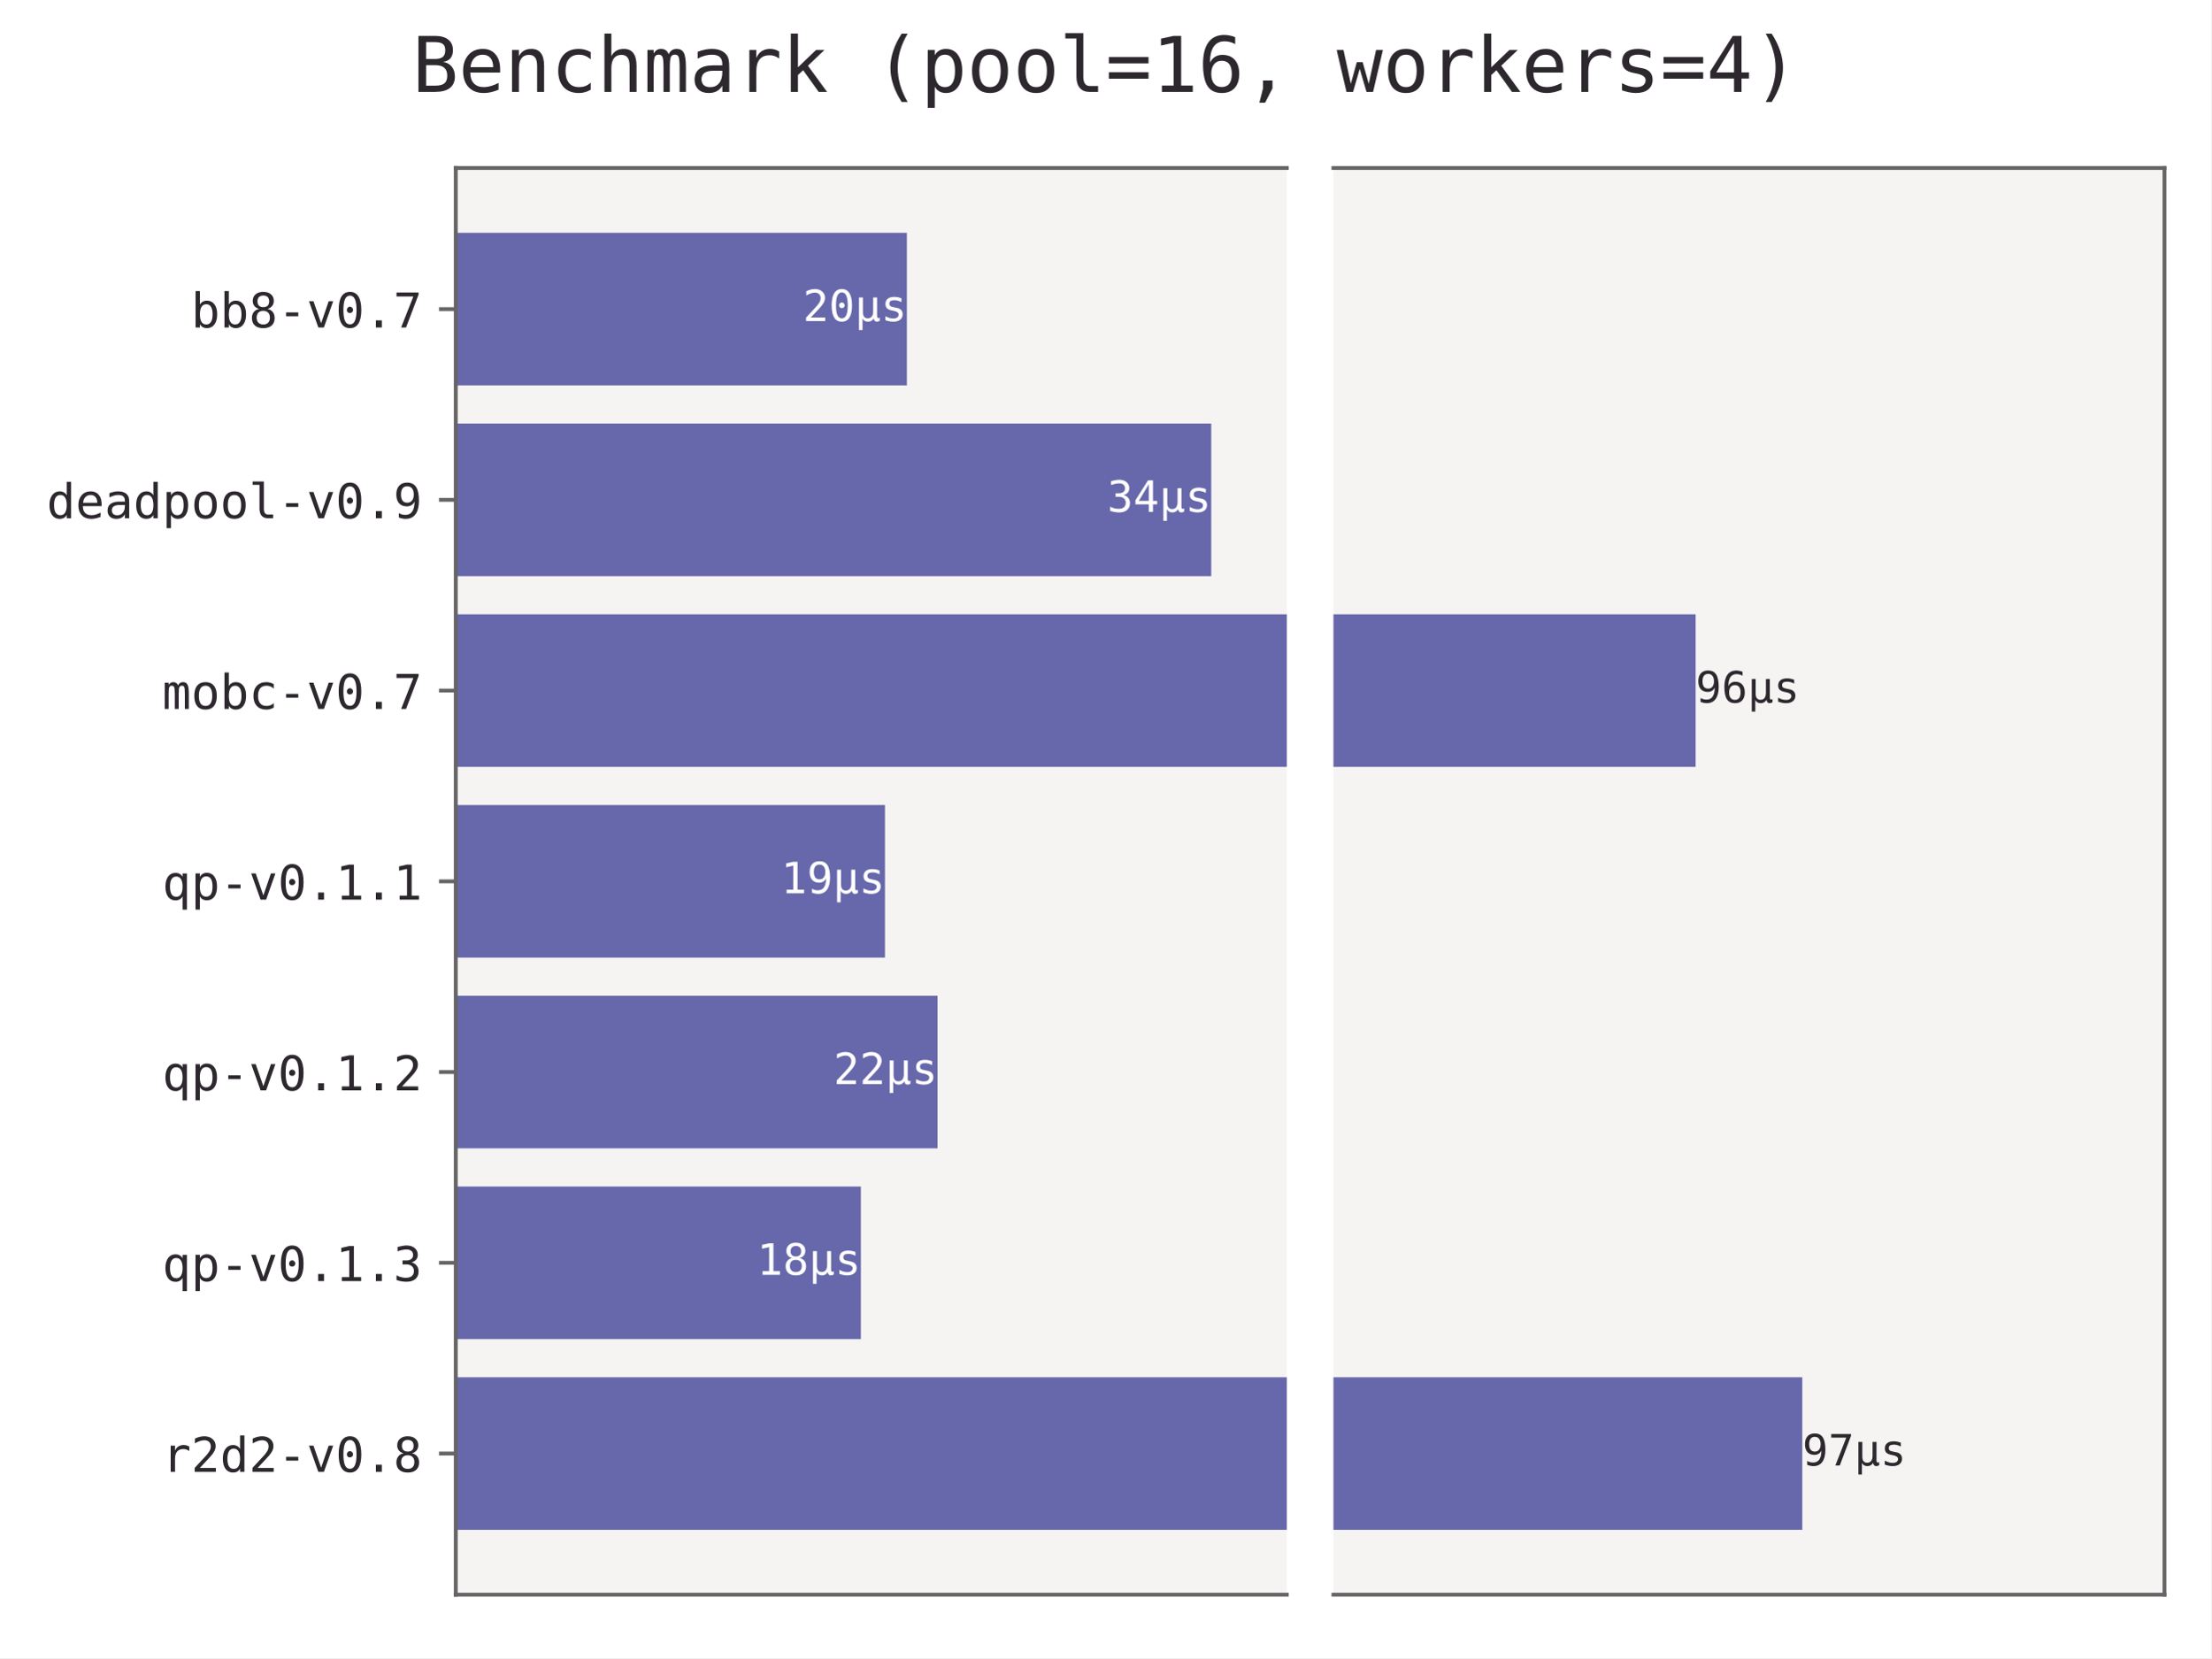
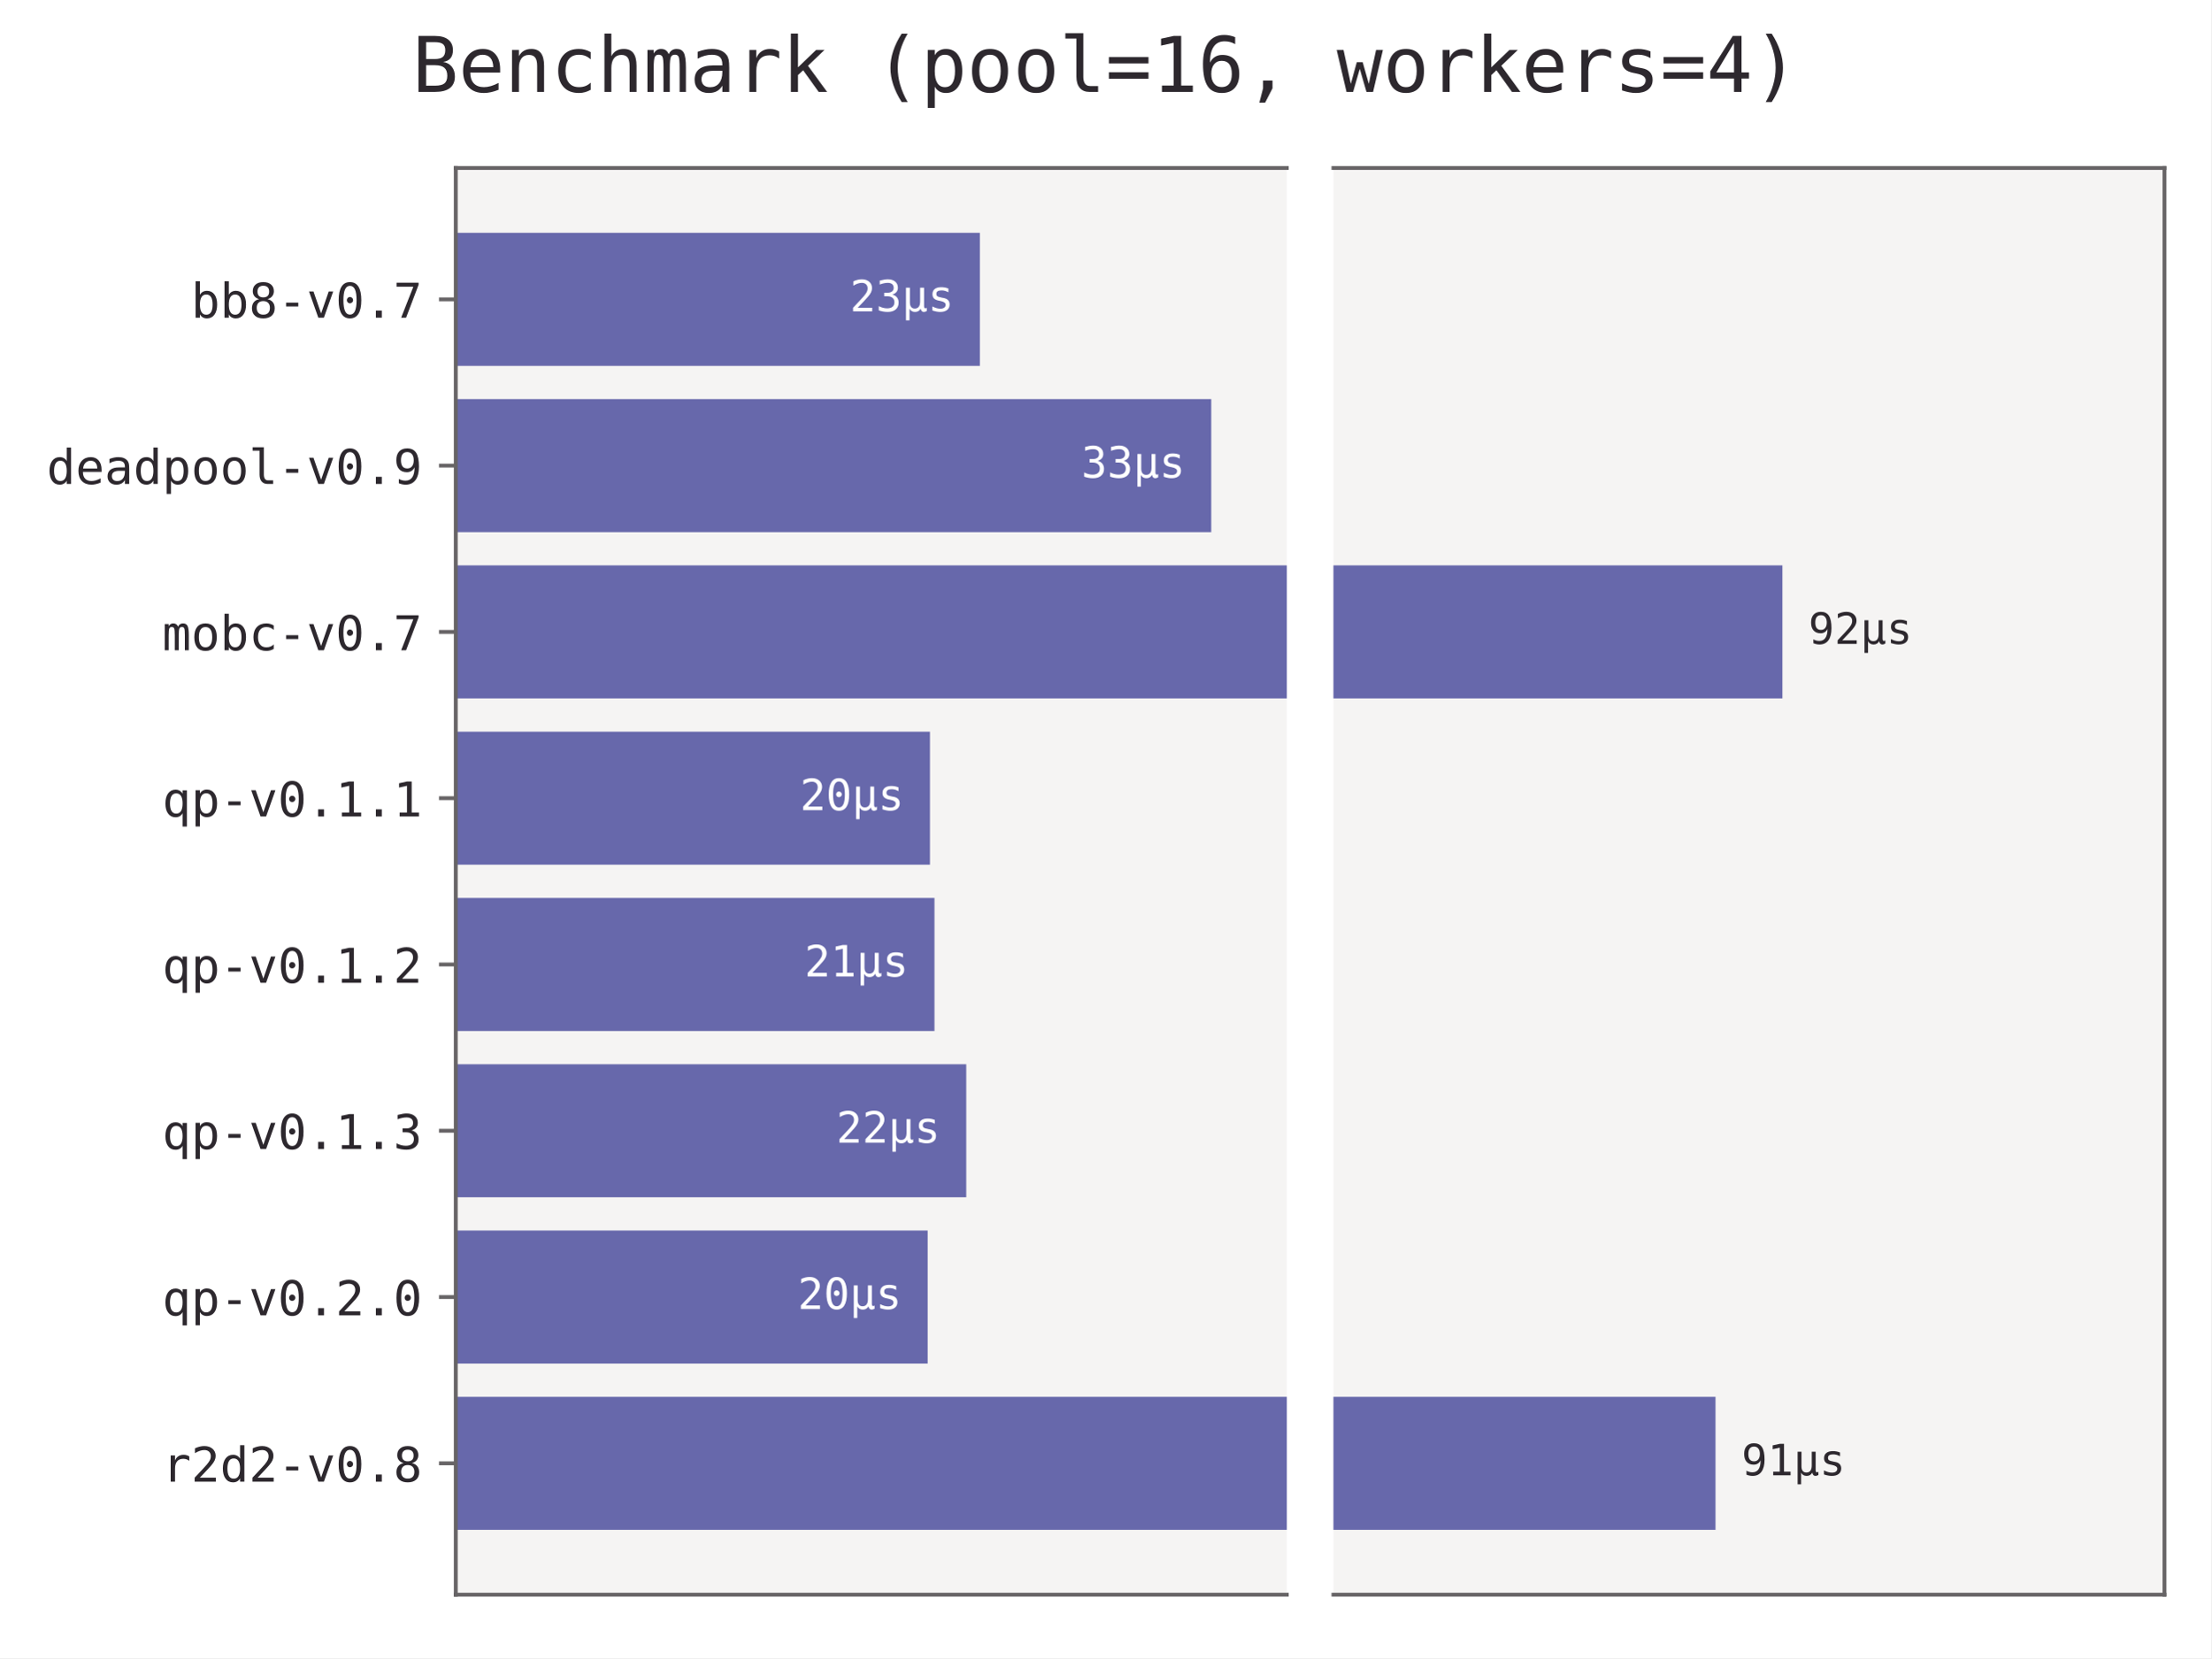
<svg xmlns="http://www.w3.org/2000/svg" xmlns:xlink="http://www.w3.org/1999/xlink" width="460.8pt" height="345.6pt" viewBox="0 0 460.8 345.6" version="1.1">
  <defs>
    <style type="text/css">*{stroke-linejoin: round; stroke-linecap: butt}</style>
  </defs>
  <g id="figure_1">
    <g id="patch_1">
      <path d="M 0 345.6  L 460.8 345.6  L 460.8 0  L 0 0  z " style="fill: #ffffff" />
    </g>
    <g id="axes_1">
      <g id="patch_2">
        <path d="M 94.984 332.38  L 268.172 332.38  L 268.172 35.01  L 94.984 35.01  z " style="fill: #f5f4f3" />
      </g>
      <g id="patch_3">
-         <path d="M 94.984 318.863  L 541.294 318.863  L 541.294 287.059  L 94.984 287.059  z " clip-path="url(#p790153c8a1)" style="fill: #6768ab" />
+         <path d="M 94.984 318.863  L 528.077 318.863  L 528.077 291.136  L 94.984 291.136  z " clip-path="url(#p1c286ed876)" style="fill: #6768ab" />
      </g>
      <g id="patch_4">
-         <path d="M 94.984 279.108  L 179.408 279.108  L 179.408 247.304  L 94.984 247.304  z " clip-path="url(#p790153c8a1)" style="fill: #6768ab" />
+         <path d="M 94.984 284.205  L 193.327 284.205  L 193.327 256.478  L 94.984 256.478  z " clip-path="url(#p1c286ed876)" style="fill: #6768ab" />
      </g>
      <g id="patch_5">
-         <path d="M 94.984 239.352  L 195.385 239.352  L 195.385 207.548  L 94.984 207.548  z " clip-path="url(#p790153c8a1)" style="fill: #6768ab" />
+         <path d="M 94.984 249.546  L 201.37 249.546  L 201.37 221.819  L 94.984 221.819  z " clip-path="url(#p1c286ed876)" style="fill: #6768ab" />
      </g>
      <g id="patch_6">
-         <path d="M 94.984 199.597  L 184.428 199.597  L 184.428 167.793  L 94.984 167.793  z " clip-path="url(#p790153c8a1)" style="fill: #6768ab" />
+         <path d="M 94.984 214.888  L 194.746 214.888  L 194.746 187.161  L 94.984 187.161  z " clip-path="url(#p1c286ed876)" style="fill: #6768ab" />
      </g>
      <g id="patch_7">
-         <path d="M 94.984 159.842  L 533.993 159.842  L 533.993 128.038  L 94.984 128.038  z " clip-path="url(#p790153c8a1)" style="fill: #6768ab" />
+         <path d="M 94.984 180.229  L 193.805 180.229  L 193.805 152.502  L 94.984 152.502  z " clip-path="url(#p1c286ed876)" style="fill: #6768ab" />
      </g>
      <g id="patch_8">
-         <path d="M 94.984 120.086  L 252.428 120.086  L 252.428 88.282  L 94.984 88.282  z " clip-path="url(#p790153c8a1)" style="fill: #6768ab" />
+         <path d="M 94.984 145.571  L 532.332 145.571  L 532.332 117.844  L 94.984 117.844  z " clip-path="url(#p1c286ed876)" style="fill: #6768ab" />
      </g>
      <g id="patch_9">
-         <path d="M 94.984 80.331  L 188.996 80.331  L 188.996 48.527  L 94.984 48.527  z " clip-path="url(#p790153c8a1)" style="fill: #6768ab" />
+         <path d="M 94.984 110.912  L 252.428 110.912  L 252.428 83.185  L 94.984 83.185  z " clip-path="url(#p1c286ed876)" style="fill: #6768ab" />
+       </g>
+       <g id="patch_10">
+         <path d="M 94.984 76.254  L 204.206 76.254  L 204.206 48.527  L 94.984 48.527  z " clip-path="url(#p1c286ed876)" style="fill: #6768ab" />
      </g>
      <g id="matplotlib.axis_1">
        <g id="ytick_1">
          <g id="line2d_1">
            <defs>
-               <path id="m0310c9c622" d="M 0 0  L -3.5 0  " style="stroke: #676466; stroke-width: 0.8" />
+               <path id="m4296946398" d="M 0 0  L -3.5 0  " style="stroke: #676466; stroke-width: 0.8" />
            </defs>
            <g>
-               <use xlink:href="#m0310c9c622" x="94.984" y="302.961" style="fill: #676466; stroke: #676466; stroke-width: 0.8" />
+               <use xlink:href="#m4296946398" x="94.984" y="305" style="fill: #676466; stroke: #676466; stroke-width: 0.8" />
            </g>
          </g>
          <g id="text_1">
-             <text style="fill: #2d282e; font: 10px 'monospace'; text-anchor: end" x="87.984" y="306.787" transform="rotate(-0, 87.98406, 306.7868)">r2d2-v0.8</text>
+             <g style="fill: #2d282e" transform="translate(33.80125 308.8256)scale(0.1 -0.1)">
+               <defs>
+                 <path id="DejaVuSansMono-72" d="M 3609 2778  Q 3425 2922 3234 2987  Q 3044 3053 2816 3053  Q 2278 3053 1993 2715  Q 1709 2378 1709 1741  L 1709 0  L 1131 0  L 1131 3500  L 1709 3500  L 1709 2816  Q 1853 3188 2151 3386  Q 2450 3584 2859 3584  Q 3072 3584 3256 3531  Q 3441 3478 3609 3366  L 3609 2778  z " transform="scale(0.015625)" />
+                 <path id="DejaVuSansMono-32" d="M 1166 531  L 3309 531  L 3309 0  L 475 0  L 475 531  Q 1059 1147 1496 1619  Q 1934 2091 2100 2284  Q 2413 2666 2522 2902  Q 2631 3138 2631 3384  Q 2631 3775 2401 3997  Q 2172 4219 1772 4219  Q 1488 4219 1175 4116  Q 863 4013 513 3803  L 513 4441  Q 834 4594 1145 4672  Q 1456 4750 1759 4750  Q 2444 4750 2861 4386  Q 3278 4022 3278 3431  Q 3278 3131 3139 2831  Q 3000 2531 2688 2169  Q 2513 1966 2180 1606  Q 1847 1247 1166 531  z " transform="scale(0.015625)" />
+                 <path id="DejaVuSansMono-64" d="M 2681 3053  L 2681 4863  L 3256 4863  L 3256 0  L 2681 0  L 2681 441  Q 2538 181 2298 45  Q 2059 -91 1747 -91  Q 1113 -91 748 401  Q 384 894 384 1759  Q 384 2613 750 3098  Q 1116 3584 1747 3584  Q 2063 3584 2303 3448  Q 2544 3313 2681 3053  z M 991 1747  Q 991 1078 1203 737  Q 1416 397 1831 397  Q 2247 397 2464 740  Q 2681 1084 2681 1747  Q 2681 2413 2464 2755  Q 2247 3097 1831 3097  Q 1416 3097 1203 2756  Q 991 2416 991 1747  z " transform="scale(0.015625)" />
+                 <path id="DejaVuSansMono-2d" d="M 1113 2009  L 2741 2009  L 2741 1497  L 1113 1497  L 1113 2009  z " transform="scale(0.015625)" />
+                 <path id="DejaVuSansMono-76" d="M 313 3500  L 909 3500  L 1925 563  L 2944 3500  L 3541 3500  L 2297 0  L 1556 0  L 313 3500  z " transform="scale(0.015625)" />
+                 <path id="DejaVuSansMono-30" d="M 1509 2344  Q 1509 2516 1629 2641  Q 1750 2766 1919 2766  Q 2094 2766 2219 2641  Q 2344 2516 2344 2344  Q 2344 2169 2220 2047  Q 2097 1925 1919 1925  Q 1744 1925 1626 2044  Q 1509 2163 1509 2344  z M 1925 4250  Q 1484 4250 1267 3775  Q 1050 3300 1050 2328  Q 1050 1359 1267 884  Q 1484 409 1925 409  Q 2369 409 2586 884  Q 2803 1359 2803 2328  Q 2803 3300 2586 3775  Q 2369 4250 1925 4250  z M 1925 4750  Q 2672 4750 3055 4137  Q 3438 3525 3438 2328  Q 3438 1134 3055 521  Q 2672 -91 1925 -91  Q 1178 -91 797 521  Q 416 1134 416 2328  Q 416 3525 797 4137  Q 1178 4750 1925 4750  z " transform="scale(0.015625)" />
+                 <path id="DejaVuSansMono-2e" d="M 1528 953  L 2316 953  L 2316 0  L 1528 0  L 1528 953  z " transform="scale(0.015625)" />
+                 <path id="DejaVuSansMono-38" d="M 1925 2216  Q 1503 2216 1273 1980  Q 1044 1744 1044 1313  Q 1044 881 1276 642  Q 1509 403 1925 403  Q 2350 403 2579 639  Q 2809 875 2809 1313  Q 2809 1741 2576 1978  Q 2344 2216 1925 2216  z M 1375 2478  Q 972 2581 745 2862  Q 519 3144 519 3541  Q 519 4097 897 4423  Q 1275 4750 1925 4750  Q 2578 4750 2956 4423  Q 3334 4097 3334 3541  Q 3334 3144 3107 2862  Q 2881 2581 2478 2478  Q 2947 2375 3195 2062  Q 3444 1750 3444 1253  Q 3444 622 3041 265  Q 2638 -91 1925 -91  Q 1213 -91 811 264  Q 409 619 409 1247  Q 409 1747 657 2061  Q 906 2375 1375 2478  z M 1147 3481  Q 1147 3106 1347 2909  Q 1547 2713 1925 2713  Q 2306 2713 2506 2909  Q 2706 3106 2706 3481  Q 2706 3863 2507 4063  Q 2309 4263 1925 4263  Q 1547 4263 1347 4061  Q 1147 3859 1147 3481  z " transform="scale(0.015625)" />
+               </defs>
+               <use xlink:href="#DejaVuSansMono-72" />
+               <use xlink:href="#DejaVuSansMono-32" x="60.205" />
+               <use xlink:href="#DejaVuSansMono-64" x="120.41" />
+               <use xlink:href="#DejaVuSansMono-32" x="180.615" />
+               <use xlink:href="#DejaVuSansMono-2d" x="240.82" />
+               <use xlink:href="#DejaVuSansMono-76" x="301.025" />
+               <use xlink:href="#DejaVuSansMono-30" x="361.23" />
+               <use xlink:href="#DejaVuSansMono-2e" x="421.436" />
+               <use xlink:href="#DejaVuSansMono-38" x="481.641" />
+             </g>
          </g>
        </g>
        <g id="ytick_2">
          <g id="line2d_2">
            <g>
-               <use xlink:href="#m0310c9c622" x="94.984" y="263.206" style="fill: #676466; stroke: #676466; stroke-width: 0.8" />
+               <use xlink:href="#m4296946398" x="94.984" y="270.341" style="fill: #676466; stroke: #676466; stroke-width: 0.8" />
            </g>
          </g>
          <g id="text_2">
-             <text style="fill: #2d282e; font: 10px 'monospace'; text-anchor: end" x="87.984" y="267.021" transform="rotate(-0, 87.98406, 267.0213)">qp-v0.1.3</text>
+             <g style="fill: #2d282e" transform="translate(33.80125 274.1569)scale(0.1 -0.1)">
+               <defs>
+                 <path id="DejaVuSansMono-71" d="M 1038 1734  Q 1038 1066 1248 725  Q 1459 384 1875 384  Q 2291 384 2505 726  Q 2719 1069 2719 1734  Q 2719 2400 2505 2742  Q 2291 3084 1875 3084  Q 1459 3084 1248 2743  Q 1038 2403 1038 1734  z M 2719 434  Q 2578 175 2339 36  Q 2100 -103 1784 -103  Q 1156 -103 792 383  Q 428 869 428 1722  Q 428 2591 790 3081  Q 1153 3572 1784 3572  Q 2097 3572 2336 3436  Q 2575 3300 2719 3041  L 2719 3488  L 3297 3488  L 3297 -1344  L 2719 -1344  L 2719 434  z " transform="scale(0.015625)" />
+                 <path id="DejaVuSansMono-70" d="M 1172 441  L 1172 -1331  L 594 -1331  L 594 3500  L 1172 3500  L 1172 3053  Q 1316 3313 1555 3448  Q 1794 3584 2106 3584  Q 2741 3584 3102 3093  Q 3463 2603 3463 1734  Q 3463 881 3100 395  Q 2738 -91 2106 -91  Q 1788 -91 1548 45  Q 1309 181 1172 441  z M 2859 1747  Q 2859 2416 2648 2756  Q 2438 3097 2022 3097  Q 1603 3097 1387 2755  Q 1172 2413 1172 1747  Q 1172 1084 1387 740  Q 1603 397 2022 397  Q 2438 397 2648 737  Q 2859 1078 2859 1747  z " transform="scale(0.015625)" />
+               </defs>
+               <use xlink:href="#DejaVuSansMono-71" />
+               <use xlink:href="#DejaVuSansMono-70" x="60.205" />
+               <use xlink:href="#DejaVuSansMono-2d" x="120.41" />
+               <use xlink:href="#DejaVuSansMono-76" x="180.615" />
+               <use xlink:href="#DejaVuSansMono-30" x="240.82" />
+               <use xlink:href="#DejaVuSansMono-2e" x="301.025" />
+               <use xlink:href="#DejaVuSansMono-32" x="361.23" />
+               <use xlink:href="#DejaVuSansMono-2e" x="421.436" />
+               <use xlink:href="#DejaVuSansMono-30" x="481.641" />
+             </g>
          </g>
        </g>
        <g id="ytick_3">
          <g id="line2d_3">
            <g>
-               <use xlink:href="#m0310c9c622" x="94.984" y="223.45" style="fill: #676466; stroke: #676466; stroke-width: 0.8" />
+               <use xlink:href="#m4296946398" x="94.984" y="235.683" style="fill: #676466; stroke: #676466; stroke-width: 0.8" />
            </g>
          </g>
          <g id="text_3">
-             <text style="fill: #2d282e; font: 10px 'monospace'; text-anchor: end" x="87.984" y="227.266" transform="rotate(-0, 87.98406, 227.266)">qp-v0.1.2</text>
+             <g style="fill: #2d282e" transform="translate(33.80125 239.4984)scale(0.1 -0.1)">
+               <defs>
+                 <path id="DejaVuSansMono-31" d="M 844 531  L 1825 531  L 1825 4097  L 769 3859  L 769 4434  L 1819 4666  L 2450 4666  L 2450 531  L 3419 531  L 3419 0  L 844 0  L 844 531  z " transform="scale(0.015625)" />
+                 <path id="DejaVuSansMono-33" d="M 2425 2497  Q 2884 2375 3128 2064  Q 3372 1753 3372 1288  Q 3372 644 2939 276  Q 2506 -91 1741 -91  Q 1419 -91 1084 -31  Q 750 28 428 141  L 428 769  Q 747 603 1056 522  Q 1366 441 1672 441  Q 2191 441 2469 675  Q 2747 909 2747 1350  Q 2747 1756 2469 1995  Q 2191 2234 1716 2234  L 1234 2234  L 1234 2753  L 1716 2753  Q 2150 2753 2394 2943  Q 2638 3134 2638 3475  Q 2638 3834 2411 4026  Q 2184 4219 1766 4219  Q 1488 4219 1191 4156  Q 894 4094 569 3969  L 569 4550  Q 947 4650 1242 4700  Q 1538 4750 1766 4750  Q 2447 4750 2855 4408  Q 3263 4066 3263 3500  Q 3263 3116 3048 2859  Q 2834 2603 2425 2497  z " transform="scale(0.015625)" />
+               </defs>
+               <use xlink:href="#DejaVuSansMono-71" />
+               <use xlink:href="#DejaVuSansMono-70" x="60.205" />
+               <use xlink:href="#DejaVuSansMono-2d" x="120.41" />
+               <use xlink:href="#DejaVuSansMono-76" x="180.615" />
+               <use xlink:href="#DejaVuSansMono-30" x="240.82" />
+               <use xlink:href="#DejaVuSansMono-2e" x="301.025" />
+               <use xlink:href="#DejaVuSansMono-31" x="361.23" />
+               <use xlink:href="#DejaVuSansMono-2e" x="421.436" />
+               <use xlink:href="#DejaVuSansMono-33" x="481.641" />
+             </g>
          </g>
        </g>
        <g id="ytick_4">
          <g id="line2d_4">
            <g>
-               <use xlink:href="#m0310c9c622" x="94.984" y="183.695" style="fill: #676466; stroke: #676466; stroke-width: 0.8" />
+               <use xlink:href="#m4296946398" x="94.984" y="201.024" style="fill: #676466; stroke: #676466; stroke-width: 0.8" />
            </g>
          </g>
          <g id="text_4">
-             <text style="fill: #2d282e; font: 10px 'monospace'; text-anchor: end" x="87.984" y="187.511" transform="rotate(-0, 87.98406, 187.5106)">qp-v0.1.1</text>
+             <g style="fill: #2d282e" transform="translate(33.80125 204.8399)scale(0.1 -0.1)">
+               <use xlink:href="#DejaVuSansMono-71" />
+               <use xlink:href="#DejaVuSansMono-70" x="60.205" />
+               <use xlink:href="#DejaVuSansMono-2d" x="120.41" />
+               <use xlink:href="#DejaVuSansMono-76" x="180.615" />
+               <use xlink:href="#DejaVuSansMono-30" x="240.82" />
+               <use xlink:href="#DejaVuSansMono-2e" x="301.025" />
+               <use xlink:href="#DejaVuSansMono-31" x="361.23" />
+               <use xlink:href="#DejaVuSansMono-2e" x="421.436" />
+               <use xlink:href="#DejaVuSansMono-32" x="481.641" />
+             </g>
          </g>
        </g>
        <g id="ytick_5">
          <g id="line2d_5">
            <g>
-               <use xlink:href="#m0310c9c622" x="94.984" y="143.94" style="fill: #676466; stroke: #676466; stroke-width: 0.8" />
+               <use xlink:href="#m4296946398" x="94.984" y="166.366" style="fill: #676466; stroke: #676466; stroke-width: 0.8" />
            </g>
          </g>
          <g id="text_5">
-             <text style="fill: #2d282e; font: 10px 'monospace'; text-anchor: end" x="87.984" y="147.765" transform="rotate(-0, 87.98406, 147.7654)">mobc-v0.7</text>
+             <g style="fill: #2d282e" transform="translate(33.80125 170.1814)scale(0.1 -0.1)">
+               <use xlink:href="#DejaVuSansMono-71" />
+               <use xlink:href="#DejaVuSansMono-70" x="60.205" />
+               <use xlink:href="#DejaVuSansMono-2d" x="120.41" />
+               <use xlink:href="#DejaVuSansMono-76" x="180.615" />
+               <use xlink:href="#DejaVuSansMono-30" x="240.82" />
+               <use xlink:href="#DejaVuSansMono-2e" x="301.025" />
+               <use xlink:href="#DejaVuSansMono-31" x="361.23" />
+               <use xlink:href="#DejaVuSansMono-2e" x="421.436" />
+               <use xlink:href="#DejaVuSansMono-31" x="481.641" />
+             </g>
          </g>
        </g>
        <g id="ytick_6">
          <g id="line2d_6">
            <g>
-               <use xlink:href="#m0310c9c622" x="94.984" y="104.184" style="fill: #676466; stroke: #676466; stroke-width: 0.8" />
+               <use xlink:href="#m4296946398" x="94.984" y="131.707" style="fill: #676466; stroke: #676466; stroke-width: 0.8" />
            </g>
          </g>
          <g id="text_6">
-             <text style="fill: #2d282e; font: 10px 'monospace'; text-anchor: end" x="87.984" y="108.01" transform="rotate(-0, 87.98406, 108.0101)">deadpool-v0.9</text>
+             <g style="fill: #2d282e" transform="translate(33.80125 135.533)scale(0.1 -0.1)">
+               <defs>
+                 <path id="DejaVuSansMono-6d" d="M 2113 3144  Q 2219 3369 2383 3476  Q 2547 3584 2778 3584  Q 3200 3584 3373 3257  Q 3547 2931 3547 2028  L 3547 0  L 3022 0  L 3022 2003  Q 3022 2744 2939 2923  Q 2856 3103 2638 3103  Q 2388 3103 2295 2911  Q 2203 2719 2203 2003  L 2203 0  L 1678 0  L 1678 2003  Q 1678 2753 1589 2928  Q 1500 3103 1269 3103  Q 1041 3103 952 2911  Q 863 2719 863 2003  L 863 0  L 341 0  L 341 3500  L 863 3500  L 863 3200  Q 966 3388 1120 3486  Q 1275 3584 1472 3584  Q 1709 3584 1867 3475  Q 2025 3366 2113 3144  z " transform="scale(0.015625)" />
+                 <path id="DejaVuSansMono-6f" d="M 1925 3097  Q 1488 3097 1263 2756  Q 1038 2416 1038 1747  Q 1038 1081 1263 739  Q 1488 397 1925 397  Q 2366 397 2591 739  Q 2816 1081 2816 1747  Q 2816 2416 2591 2756  Q 2366 3097 1925 3097  z M 1925 3584  Q 2653 3584 3039 3112  Q 3425 2641 3425 1747  Q 3425 850 3040 379  Q 2656 -91 1925 -91  Q 1197 -91 812 379  Q 428 850 428 1747  Q 428 2641 812 3112  Q 1197 3584 1925 3584  z " transform="scale(0.015625)" />
+                 <path id="DejaVuSansMono-62" d="M 2869 1747  Q 2869 2416 2656 2756  Q 2444 3097 2028 3097  Q 1609 3097 1393 2755  Q 1178 2413 1178 1747  Q 1178 1084 1393 740  Q 1609 397 2028 397  Q 2444 397 2656 737  Q 2869 1078 2869 1747  z M 1178 3053  Q 1316 3309 1558 3446  Q 1800 3584 2119 3584  Q 2750 3584 3112 3098  Q 3475 2613 3475 1759  Q 3475 894 3111 401  Q 2747 -91 2113 -91  Q 1800 -91 1561 45  Q 1322 181 1178 441  L 1178 0  L 603 0  L 603 4863  L 1178 4863  L 1178 3053  z " transform="scale(0.015625)" />
+                 <path id="DejaVuSansMono-63" d="M 3316 178  Q 3084 44 2839 -23  Q 2594 -91 2338 -91  Q 1525 -91 1067 396  Q 609 884 609 1747  Q 609 2609 1067 3096  Q 1525 3584 2338 3584  Q 2591 3584 2831 3518  Q 3072 3453 3316 3316  L 3316 2713  Q 3088 2916 2858 3006  Q 2628 3097 2338 3097  Q 1797 3097 1506 2747  Q 1216 2397 1216 1747  Q 1216 1100 1508 748  Q 1800 397 2338 397  Q 2638 397 2875 489  Q 3113 581 3316 775  L 3316 178  z " transform="scale(0.015625)" />
+                 <path id="DejaVuSansMono-37" d="M 434 4666  L 3372 4666  L 3372 4397  L 1703 0  L 1044 0  L 2669 4134  L 434 4134  L 434 4666  z " transform="scale(0.015625)" />
+               </defs>
+               <use xlink:href="#DejaVuSansMono-6d" />
+               <use xlink:href="#DejaVuSansMono-6f" x="60.205" />
+               <use xlink:href="#DejaVuSansMono-62" x="120.41" />
+               <use xlink:href="#DejaVuSansMono-63" x="180.615" />
+               <use xlink:href="#DejaVuSansMono-2d" x="240.82" />
+               <use xlink:href="#DejaVuSansMono-76" x="301.025" />
+               <use xlink:href="#DejaVuSansMono-30" x="361.23" />
+               <use xlink:href="#DejaVuSansMono-2e" x="421.436" />
+               <use xlink:href="#DejaVuSansMono-37" x="481.641" />
+             </g>
          </g>
        </g>
        <g id="ytick_7">
          <g id="line2d_7">
            <g>
-               <use xlink:href="#m0310c9c622" x="94.984" y="64.429" style="fill: #676466; stroke: #676466; stroke-width: 0.8" />
+               <use xlink:href="#m4296946398" x="94.984" y="97.049" style="fill: #676466; stroke: #676466; stroke-width: 0.8" />
            </g>
          </g>
          <g id="text_7">
-             <text style="fill: #2d282e; font: 10px 'monospace'; text-anchor: end" x="87.984" y="68.255" transform="rotate(-0, 87.98406, 68.25474)">bb8-v0.7</text>
-           </g>
-         </g>
-       </g>
-       <g id="patch_10">
+             <g style="fill: #2d282e" transform="translate(9.72 100.8745)scale(0.1 -0.1)">
+               <defs>
+                 <path id="DejaVuSansMono-65" d="M 3475 1894  L 3475 1613  L 984 1613  L 984 1594  Q 984 1022 1282 709  Q 1581 397 2125 397  Q 2400 397 2700 484  Q 3000 572 3341 750  L 3341 178  Q 3013 44 2708 -23  Q 2403 -91 2119 -91  Q 1303 -91 843 398  Q 384 888 384 1747  Q 384 2584 834 3084  Q 1284 3584 2034 3584  Q 2703 3584 3089 3131  Q 3475 2678 3475 1894  z M 2900 2063  Q 2888 2569 2661 2833  Q 2434 3097 2009 3097  Q 1594 3097 1325 2822  Q 1056 2547 1006 2059  L 2900 2063  z " transform="scale(0.015625)" />
+                 <path id="DejaVuSansMono-61" d="M 2194 1759  L 2003 1759  Q 1500 1759 1245 1582  Q 991 1406 991 1056  Q 991 741 1181 566  Q 1372 391 1709 391  Q 2184 391 2456 720  Q 2728 1050 2731 1631  L 2731 1759  L 2194 1759  z M 3309 1997  L 3309 0  L 2731 0  L 2731 519  Q 2547 206 2267 57  Q 1988 -91 1588 -91  Q 1053 -91 734 211  Q 416 513 416 1019  Q 416 1603 808 1906  Q 1200 2209 1959 2209  L 2731 2209  L 2731 2300  Q 2728 2719 2518 2908  Q 2309 3097 1850 3097  Q 1556 3097 1256 3012  Q 956 2928 672 2766  L 672 3341  Q 991 3463 1283 3523  Q 1575 3584 1850 3584  Q 2284 3584 2592 3456  Q 2900 3328 3091 3072  Q 3209 2916 3259 2686  Q 3309 2456 3309 1997  z " transform="scale(0.015625)" />
+                 <path id="DejaVuSansMono-6c" d="M 1997 1269  Q 1997 881 2139 684  Q 2281 488 2559 488  L 3231 488  L 3231 0  L 2503 0  Q 1988 0 1705 331  Q 1422 663 1422 1269  L 1422 4447  L 500 4447  L 500 4897  L 1997 4897  L 1997 1269  z " transform="scale(0.015625)" />
+                 <path id="DejaVuSansMono-39" d="M 1863 2069  Q 2266 2069 2495 2359  Q 2725 2650 2725 3163  Q 2725 3675 2495 3965  Q 2266 4256 1863 4256  Q 1444 4256 1231 3979  Q 1019 3703 1019 3163  Q 1019 2619 1230 2344  Q 1441 2069 1863 2069  z M 738 97  L 738 678  Q 934 563 1156 502  Q 1378 441 1619 441  Q 2219 441 2526 892  Q 2834 1344 2834 2222  Q 2688 1909 2422 1742  Q 2156 1575 1813 1575  Q 1138 1575 767 1990  Q 397 2406 397 3169  Q 397 3922 776 4336  Q 1156 4750 1850 4750  Q 2663 4750 3041 4165  Q 3419 3581 3419 2328  Q 3419 1150 2964 529  Q 2509 -91 1644 -91  Q 1416 -91 1184 -42  Q 953 6 738 97  z " transform="scale(0.015625)" />
+               </defs>
+               <use xlink:href="#DejaVuSansMono-64" />
+               <use xlink:href="#DejaVuSansMono-65" x="60.205" />
+               <use xlink:href="#DejaVuSansMono-61" x="120.41" />
+               <use xlink:href="#DejaVuSansMono-64" x="180.615" />
+               <use xlink:href="#DejaVuSansMono-70" x="240.82" />
+               <use xlink:href="#DejaVuSansMono-6f" x="301.025" />
+               <use xlink:href="#DejaVuSansMono-6f" x="361.23" />
+               <use xlink:href="#DejaVuSansMono-6c" x="421.436" />
+               <use xlink:href="#DejaVuSansMono-2d" x="481.641" />
+               <use xlink:href="#DejaVuSansMono-76" x="541.846" />
+               <use xlink:href="#DejaVuSansMono-30" x="602.051" />
+               <use xlink:href="#DejaVuSansMono-2e" x="662.256" />
+               <use xlink:href="#DejaVuSansMono-39" x="722.461" />
+             </g>
+           </g>
+         </g>
+         <g id="ytick_8">
+           <g id="line2d_8">
+             <g>
+               <use xlink:href="#m4296946398" x="94.984" y="62.39" style="fill: #676466; stroke: #676466; stroke-width: 0.8" />
+             </g>
+           </g>
+           <g id="text_8">
+             <g style="fill: #2d282e" transform="translate(39.82156 66.216)scale(0.1 -0.1)">
+               <use xlink:href="#DejaVuSansMono-62" />
+               <use xlink:href="#DejaVuSansMono-62" x="60.205" />
+               <use xlink:href="#DejaVuSansMono-38" x="120.41" />
+               <use xlink:href="#DejaVuSansMono-2d" x="180.615" />
+               <use xlink:href="#DejaVuSansMono-76" x="240.82" />
+               <use xlink:href="#DejaVuSansMono-30" x="301.025" />
+               <use xlink:href="#DejaVuSansMono-2e" x="361.23" />
+               <use xlink:href="#DejaVuSansMono-37" x="421.436" />
+             </g>
+           </g>
+         </g>
+       </g>
+       <g id="patch_11">
        <path d="M 94.984 332.38  L 94.984 35.01  " style="fill: none; stroke: #676466; stroke-width: 0.8; stroke-linejoin: miter; stroke-linecap: square" />
      </g>
-       <g id="patch_11">
+       <g id="patch_12">
        <path d="M 94.984 332.38  L 268.172 332.38  " style="fill: none; stroke: #676466; stroke-width: 0.8; stroke-linejoin: miter; stroke-linecap: square" />
      </g>
-       <g id="patch_12">
+       <g id="patch_13">
        <path d="M 94.984 35.01  L 268.172 35.01  " style="fill: none; stroke: #676466; stroke-width: 0.8; stroke-linejoin: miter; stroke-linecap: square" />
      </g>
-       <g id="text_8">
-         <text style="fill: #ffffff; font: 9px 'monospace'; text-anchor: end" x="179.408" y="265.703" transform="rotate(-0, 179.4079, 265.7032)"> 18µs </text>
-       </g>
      <g id="text_9">
-         <text style="fill: #ffffff; font: 9px 'monospace'; text-anchor: end" x="195.385" y="225.948" transform="rotate(-0, 195.3845, 225.9478)"> 22µs </text>
+         <g style="fill: #ffffff" transform="translate(160.8175 272.8388)scale(0.09 -0.09)">
+           <defs>
+             <path id="DejaVuSansMono-20" transform="scale(0.015625)" />
+             <path id="DejaVuSansMono-b5" d="M 609 -1338  L 609 3500  L 1184 3500  L 1184 1325  Q 1184 881 1371 645  Q 1559 409 1906 409  Q 2303 409 2504 675  Q 2706 941 2706 1459  L 2706 3500  L 3284 3500  L 3284 800  Q 3284 616 3334 528  Q 3384 441 3488 441  Q 3516 441 3561 456  Q 3606 472 3694 513  L 3694 50  Q 3575 -22 3469 -56  Q 3363 -91 3256 -91  Q 3063 -91 2945 32  Q 2828 156 2791 403  Q 2647 153 2439 31  Q 2231 -91 1953 -91  Q 1666 -91 1467 28  Q 1269 147 1131 397  L 1131 -1338  L 609 -1338  z " transform="scale(0.015625)" />
+             <path id="DejaVuSansMono-73" d="M 3041 3378  L 3041 2816  Q 2794 2959 2544 3031  Q 2294 3103 2034 3103  Q 1644 3103 1451 2976  Q 1259 2850 1259 2591  Q 1259 2356 1403 2240  Q 1547 2125 2119 2016  L 2350 1972  Q 2778 1891 2998 1647  Q 3219 1403 3219 1013  Q 3219 494 2850 201  Q 2481 -91 1825 -91  Q 1566 -91 1281 -36  Q 997 19 666 128  L 666 722  Q 988 556 1281 473  Q 1575 391 1838 391  Q 2219 391 2428 545  Q 2638 700 2638 978  Q 2638 1378 1872 1531  L 1847 1538  L 1631 1581  Q 1134 1678 906 1908  Q 678 2138 678 2534  Q 678 3038 1018 3311  Q 1359 3584 1991 3584  Q 2272 3584 2531 3532  Q 2791 3481 3041 3378  z " transform="scale(0.015625)" />
+           </defs>
+           <use xlink:href="#DejaVuSansMono-20" />
+           <use xlink:href="#DejaVuSansMono-32" x="60.205" />
+           <use xlink:href="#DejaVuSansMono-30" x="120.41" />
+           <use xlink:href="#DejaVuSansMono-b5" x="180.615" />
+           <use xlink:href="#DejaVuSansMono-73" x="240.82" />
+           <use xlink:href="#DejaVuSansMono-20" x="301.025" />
+         </g>
      </g>
      <g id="text_10">
-         <text style="fill: #ffffff; font: 9px 'monospace'; text-anchor: end" x="184.428" y="186.192" transform="rotate(-0, 184.4277, 186.1925)"> 19µs </text>
+         <g style="fill: #ffffff" transform="translate(168.8599 238.1803)scale(0.09 -0.09)">
+           <use xlink:href="#DejaVuSansMono-20" />
+           <use xlink:href="#DejaVuSansMono-32" x="60.205" />
+           <use xlink:href="#DejaVuSansMono-32" x="120.41" />
+           <use xlink:href="#DejaVuSansMono-b5" x="180.615" />
+           <use xlink:href="#DejaVuSansMono-73" x="240.82" />
+           <use xlink:href="#DejaVuSansMono-20" x="301.025" />
+         </g>
      </g>
      <g id="text_11">
-         <text style="fill: #ffffff; font: 9px 'monospace'; text-anchor: end" x="252.428" y="106.682" transform="rotate(-0, 252.4277, 106.6818)"> 34µs </text>
+         <g style="fill: #ffffff" transform="translate(162.2359 203.5218)scale(0.09 -0.09)">
+           <use xlink:href="#DejaVuSansMono-20" />
+           <use xlink:href="#DejaVuSansMono-32" x="60.205" />
+           <use xlink:href="#DejaVuSansMono-31" x="120.41" />
+           <use xlink:href="#DejaVuSansMono-b5" x="180.615" />
+           <use xlink:href="#DejaVuSansMono-73" x="240.82" />
+           <use xlink:href="#DejaVuSansMono-20" x="301.025" />
+         </g>
      </g>
      <g id="text_12">
-         <text style="fill: #ffffff; font: 9px 'monospace'; text-anchor: end" x="188.996" y="66.926" transform="rotate(-0, 188.9957, 66.92646)"> 20µs </text>
+         <g style="fill: #ffffff" transform="translate(161.2951 168.8632)scale(0.09 -0.09)">
+           <use xlink:href="#DejaVuSansMono-20" />
+           <use xlink:href="#DejaVuSansMono-32" x="60.205" />
+           <use xlink:href="#DejaVuSansMono-30" x="120.41" />
+           <use xlink:href="#DejaVuSansMono-b5" x="180.615" />
+           <use xlink:href="#DejaVuSansMono-73" x="240.82" />
+           <use xlink:href="#DejaVuSansMono-20" x="301.025" />
+         </g>
+       </g>
+       <g id="text_13">
+         <g style="fill: #ffffff" transform="translate(219.918 99.54623)scale(0.09 -0.09)">
+           <use xlink:href="#DejaVuSansMono-20" />
+           <use xlink:href="#DejaVuSansMono-33" x="60.205" />
+           <use xlink:href="#DejaVuSansMono-33" x="120.41" />
+           <use xlink:href="#DejaVuSansMono-b5" x="180.615" />
+           <use xlink:href="#DejaVuSansMono-73" x="240.82" />
+           <use xlink:href="#DejaVuSansMono-20" x="301.025" />
+         </g>
+       </g>
+       <g id="text_14">
+         <g style="fill: #ffffff" transform="translate(171.6967 64.88772)scale(0.09 -0.09)">
+           <use xlink:href="#DejaVuSansMono-20" />
+           <use xlink:href="#DejaVuSansMono-32" x="60.205" />
+           <use xlink:href="#DejaVuSansMono-33" x="120.41" />
+           <use xlink:href="#DejaVuSansMono-b5" x="180.615" />
+           <use xlink:href="#DejaVuSansMono-73" x="240.82" />
+           <use xlink:href="#DejaVuSansMono-20" x="301.025" />
+         </g>
      </g>
    </g>
    <g id="axes_2">
-       <g id="patch_13">
+       <g id="patch_14">
        <path d="M 277.892 332.38  L 451.08 332.38  L 451.08 35.01  L 277.892 35.01  z " style="fill: #f5f4f3" />
      </g>
-       <g id="patch_14">
-         <path d="M -983.048 318.863  L 375.6 318.863  L 375.6 287.059  L -983.048 287.059  z " clip-path="url(#pec612a9007)" style="fill: #6768ab" />
-       </g>
      <g id="patch_15">
-         <path d="M -983.048 279.108  L -726.047 279.108  L -726.047 247.304  L -983.048 247.304  z " clip-path="url(#pec612a9007)" style="fill: #6768ab" />
+         <path d="M -1061.734 318.863  L 357.514 318.863  L 357.514 291.136  L -1061.734 291.136  z " clip-path="url(#p6a548df80e)" style="fill: #6768ab" />
      </g>
      <g id="patch_16">
-         <path d="M -983.048 239.352  L -677.411 239.352  L -677.411 207.548  L -983.048 207.548  z " clip-path="url(#pec612a9007)" style="fill: #6768ab" />
+         <path d="M -1061.734 284.205  L -739.463 284.205  L -739.463 256.478  L -1061.734 256.478  z " clip-path="url(#p6a548df80e)" style="fill: #6768ab" />
      </g>
      <g id="patch_17">
-         <path d="M -983.048 199.597  L -710.766 199.597  L -710.766 167.793  L -983.048 167.793  z " clip-path="url(#pec612a9007)" style="fill: #6768ab" />
+         <path d="M -1061.734 249.546  L -713.108 249.546  L -713.108 221.819  L -1061.734 221.819  z " clip-path="url(#p6a548df80e)" style="fill: #6768ab" />
      </g>
      <g id="patch_18">
-         <path d="M -983.048 159.842  L 353.372 159.842  L 353.372 128.038  L -983.048 128.038  z " clip-path="url(#pec612a9007)" style="fill: #6768ab" />
+         <path d="M -1061.734 214.888  L -734.815 214.888  L -734.815 187.161  L -1061.734 187.161  z " clip-path="url(#p6a548df80e)" style="fill: #6768ab" />
      </g>
      <g id="patch_19">
-         <path d="M -983.048 120.086  L -503.761 120.086  L -503.761 88.282  L -983.048 88.282  z " clip-path="url(#pec612a9007)" style="fill: #6768ab" />
+         <path d="M -1061.734 180.229  L -737.898 180.229  L -737.898 152.502  L -1061.734 152.502  z " clip-path="url(#p6a548df80e)" style="fill: #6768ab" />
      </g>
      <g id="patch_20">
-         <path d="M -983.048 80.331  L -696.86 80.331  L -696.86 48.527  L -983.048 48.527  z " clip-path="url(#pec612a9007)" style="fill: #6768ab" />
+         <path d="M -1061.734 145.571  L 371.458 145.571  L 371.458 117.844  L -1061.734 117.844  z " clip-path="url(#p6a548df80e)" style="fill: #6768ab" />
+       </g>
+       <g id="patch_21">
+         <path d="M -1061.734 110.912  L -545.79 110.912  L -545.79 83.185  L -1061.734 83.185  z " clip-path="url(#p6a548df80e)" style="fill: #6768ab" />
+       </g>
+       <g id="patch_22">
+         <path d="M -1061.734 76.254  L -703.811 76.254  L -703.811 48.527  L -1061.734 48.527  z " clip-path="url(#p6a548df80e)" style="fill: #6768ab" />
      </g>
      <g id="matplotlib.axis_2">
-         <g id="ytick_8" />
        <g id="ytick_9" />
        <g id="ytick_10" />
        <g id="ytick_11" />
        <g id="ytick_12" />
        <g id="ytick_13" />
        <g id="ytick_14" />
-       </g>
-       <g id="patch_21">
+         <g id="ytick_15" />
+         <g id="ytick_16" />
+       </g>
+       <g id="patch_23">
        <path d="M 451.08 332.38  L 451.08 35.01  " style="fill: none; stroke: #676466; stroke-width: 0.8; stroke-linejoin: miter; stroke-linecap: square" />
      </g>
-       <g id="patch_22">
+       <g id="patch_24">
        <path d="M 277.892 332.38  L 451.08 332.38  " style="fill: none; stroke: #676466; stroke-width: 0.8; stroke-linejoin: miter; stroke-linecap: square" />
      </g>
-       <g id="patch_23">
+       <g id="patch_25">
        <path d="M 277.892 35.01  L 451.08 35.01  " style="fill: none; stroke: #676466; stroke-width: 0.8; stroke-linejoin: miter; stroke-linecap: square" />
      </g>
-       <g id="text_13">
-         <text style="fill: #2d282e; font: 9px 'monospace'; text-anchor: start" x="375.6" y="305.459" transform="rotate(-0, 375.5996, 305.4585)"> 97µs </text>
-       </g>
-       <g id="text_14">
-         <text style="fill: #2d282e; font: 9px 'monospace'; text-anchor: start" x="353.372" y="146.437" transform="rotate(-0, 353.3724, 146.4372)"> 96µs </text>
+       <g id="text_15">
+         <g style="fill: #2d282e" transform="translate(357.5138 307.4973)scale(0.09 -0.09)">
+           <use xlink:href="#DejaVuSansMono-20" />
+           <use xlink:href="#DejaVuSansMono-39" x="60.205" />
+           <use xlink:href="#DejaVuSansMono-31" x="120.41" />
+           <use xlink:href="#DejaVuSansMono-b5" x="180.615" />
+           <use xlink:href="#DejaVuSansMono-73" x="240.82" />
+           <use xlink:href="#DejaVuSansMono-20" x="301.025" />
+         </g>
+       </g>
+       <g id="text_16">
+         <g style="fill: #2d282e" transform="translate(371.4582 134.2047)scale(0.09 -0.09)">
+           <use xlink:href="#DejaVuSansMono-20" />
+           <use xlink:href="#DejaVuSansMono-39" x="60.205" />
+           <use xlink:href="#DejaVuSansMono-32" x="120.41" />
+           <use xlink:href="#DejaVuSansMono-b5" x="180.615" />
+           <use xlink:href="#DejaVuSansMono-73" x="240.82" />
+           <use xlink:href="#DejaVuSansMono-20" x="301.025" />
+         </g>
      </g>
    </g>
-     <g id="text_15">
-       <text style="fill: #2d282e; font: 16px 'monospace'; text-anchor: middle" x="230.4" y="19.154" transform="rotate(-0, 230.4, 19.1545)">Benchmark (pool=16, workers=4)</text>
+     <g id="text_17">
+       <g style="fill: #2d282e" transform="translate(85.9125 19.1545)scale(0.16 -0.16)">
+         <defs>
+           <path id="DejaVuSansMono-42" d="M 1153 2228  L 1153 519  L 1900 519  Q 2450 519 2684 711  Q 2919 903 2919 1344  Q 2919 1800 2672 2014  Q 2425 2228 1900 2228  L 1153 2228  z M 1153 4147  L 1153 2741  L 1888 2741  Q 2344 2741 2548 2916  Q 2753 3091 2753 3481  Q 2753 3834 2551 3990  Q 2350 4147 1888 4147  L 1153 4147  z M 519 4666  L 1900 4666  Q 2616 4666 3003 4356  Q 3391 4047 3391 3481  Q 3391 3053 3186 2806  Q 2981 2559 2572 2497  Q 3031 2428 3292 2104  Q 3553 1781 3553 1281  Q 3553 647 3137 323  Q 2722 0 1900 0  L 519 0  L 519 4666  z " transform="scale(0.015625)" />
+           <path id="DejaVuSansMono-6e" d="M 3284 2169  L 3284 0  L 2706 0  L 2706 2169  Q 2706 2641 2540 2862  Q 2375 3084 2022 3084  Q 1619 3084 1401 2798  Q 1184 2513 1184 1978  L 1184 0  L 609 0  L 609 3500  L 1184 3500  L 1184 2975  Q 1338 3275 1600 3429  Q 1863 3584 2222 3584  Q 2756 3584 3020 3232  Q 3284 2881 3284 2169  z " transform="scale(0.015625)" />
+           <path id="DejaVuSansMono-68" d="M 3284 2169  L 3284 0  L 2706 0  L 2706 2169  Q 2706 2641 2540 2862  Q 2375 3084 2022 3084  Q 1619 3084 1401 2798  Q 1184 2513 1184 1978  L 1184 0  L 609 0  L 609 4863  L 1184 4863  L 1184 2975  Q 1338 3275 1600 3429  Q 1863 3584 2222 3584  Q 2756 3584 3020 3232  Q 3284 2881 3284 2169  z " transform="scale(0.015625)" />
+           <path id="DejaVuSansMono-6b" d="M 738 4863  L 1331 4863  L 1331 2047  L 2841 3500  L 3541 3500  L 2163 2181  L 3756 0  L 3053 0  L 1759 1806  L 1331 1403  L 1331 0  L 738 0  L 738 4863  z " transform="scale(0.015625)" />
+           <path id="DejaVuSansMono-28" d="M 2766 4856  Q 2350 4144 2145 3436  Q 1941 2728 1941 2009  Q 1941 1294 2145 584  Q 2350 -125 2766 -844  L 2266 -844  Q 1794 -100 1562 604  Q 1331 1309 1331 2009  Q 1331 2706 1562 3412  Q 1794 4119 2266 4856  L 2766 4856  z " transform="scale(0.015625)" />
+           <path id="DejaVuSansMono-3d" d="M 275 1638  L 3578 1638  L 3578 1100  L 275 1100  L 275 1638  z M 275 2906  L 3578 2906  L 3578 2375  L 275 2375  L 275 2906  z " transform="scale(0.015625)" />
+           <path id="DejaVuSansMono-36" d="M 3097 4563  L 3097 3981  Q 2900 4097 2678 4158  Q 2456 4219 2216 4219  Q 1616 4219 1306 3767  Q 997 3316 997 2438  Q 1147 2750 1412 2917  Q 1678 3084 2022 3084  Q 2697 3084 3067 2670  Q 3438 2256 3438 1497  Q 3438 741 3056 325  Q 2675 -91 1984 -91  Q 1172 -91 794 492  Q 416 1075 416 2328  Q 416 3509 870 4129  Q 1325 4750 2188 4750  Q 2419 4750 2650 4701  Q 2881 4653 3097 4563  z M 1972 2591  Q 1569 2591 1337 2300  Q 1106 2009 1106 1497  Q 1106 984 1337 693  Q 1569 403 1972 403  Q 2391 403 2603 679  Q 2816 956 2816 1497  Q 2816 2041 2603 2316  Q 2391 2591 1972 2591  z " transform="scale(0.015625)" />
+           <path id="DejaVuSansMono-2c" d="M 1569 947  L 2356 947  L 2356 300  L 1741 -897  L 1259 -897  L 1569 300  L 1569 947  z " transform="scale(0.015625)" />
+           <path id="DejaVuSansMono-77" d="M 0 3500  L 569 3500  L 1178 672  L 1678 2478  L 2169 2478  L 2675 672  L 3284 3500  L 3853 3500  L 3034 0  L 2484 0  L 1925 1919  L 1369 0  L 819 0  L 0 3500  z " transform="scale(0.015625)" />
+           <path id="DejaVuSansMono-34" d="M 2297 4091  L 825 1625  L 2297 1625  L 2297 4091  z M 2194 4666  L 2925 4666  L 2925 1625  L 3547 1625  L 3547 1113  L 2925 1113  L 2925 0  L 2297 0  L 2297 1113  L 319 1113  L 319 1709  L 2194 4666  z " transform="scale(0.015625)" />
+           <path id="DejaVuSansMono-29" d="M 1088 4856  L 1588 4856  Q 2059 4119 2290 3412  Q 2522 2706 2522 2009  Q 2522 1306 2290 600  Q 2059 -106 1588 -844  L 1088 -844  Q 1503 -119 1708 590  Q 1913 1300 1913 2009  Q 1913 2722 1708 3431  Q 1503 4141 1088 4856  z " transform="scale(0.015625)" />
+         </defs>
+         <use xlink:href="#DejaVuSansMono-42" />
+         <use xlink:href="#DejaVuSansMono-65" x="60.205" />
+         <use xlink:href="#DejaVuSansMono-6e" x="120.41" />
+         <use xlink:href="#DejaVuSansMono-63" x="180.615" />
+         <use xlink:href="#DejaVuSansMono-68" x="240.82" />
+         <use xlink:href="#DejaVuSansMono-6d" x="301.025" />
+         <use xlink:href="#DejaVuSansMono-61" x="361.23" />
+         <use xlink:href="#DejaVuSansMono-72" x="421.436" />
+         <use xlink:href="#DejaVuSansMono-6b" x="481.641" />
+         <use xlink:href="#DejaVuSansMono-20" x="541.846" />
+         <use xlink:href="#DejaVuSansMono-28" x="602.051" />
+         <use xlink:href="#DejaVuSansMono-70" x="662.256" />
+         <use xlink:href="#DejaVuSansMono-6f" x="722.461" />
+         <use xlink:href="#DejaVuSansMono-6f" x="782.666" />
+         <use xlink:href="#DejaVuSansMono-6c" x="842.871" />
+         <use xlink:href="#DejaVuSansMono-3d" x="903.076" />
+         <use xlink:href="#DejaVuSansMono-31" x="963.281" />
+         <use xlink:href="#DejaVuSansMono-36" x="1023.486" />
+         <use xlink:href="#DejaVuSansMono-2c" x="1083.691" />
+         <use xlink:href="#DejaVuSansMono-20" x="1143.896" />
+         <use xlink:href="#DejaVuSansMono-77" x="1204.102" />
+         <use xlink:href="#DejaVuSansMono-6f" x="1264.307" />
+         <use xlink:href="#DejaVuSansMono-72" x="1324.512" />
+         <use xlink:href="#DejaVuSansMono-6b" x="1384.717" />
+         <use xlink:href="#DejaVuSansMono-65" x="1444.922" />
+         <use xlink:href="#DejaVuSansMono-72" x="1505.127" />
+         <use xlink:href="#DejaVuSansMono-73" x="1565.332" />
+         <use xlink:href="#DejaVuSansMono-3d" x="1625.537" />
+         <use xlink:href="#DejaVuSansMono-34" x="1685.742" />
+         <use xlink:href="#DejaVuSansMono-29" x="1745.947" />
+       </g>
    </g>
  </g>
  <defs>
-     <clipPath id="p790153c8a1">
+     <clipPath id="p1c286ed876">
      <rect x="94.984" y="35.01" width="173.188" height="297.37" />
    </clipPath>
-     <clipPath id="pec612a9007">
+     <clipPath id="p6a548df80e">
      <rect x="277.892" y="35.01" width="173.188" height="297.37" />
    </clipPath>
  </defs>
</svg>
